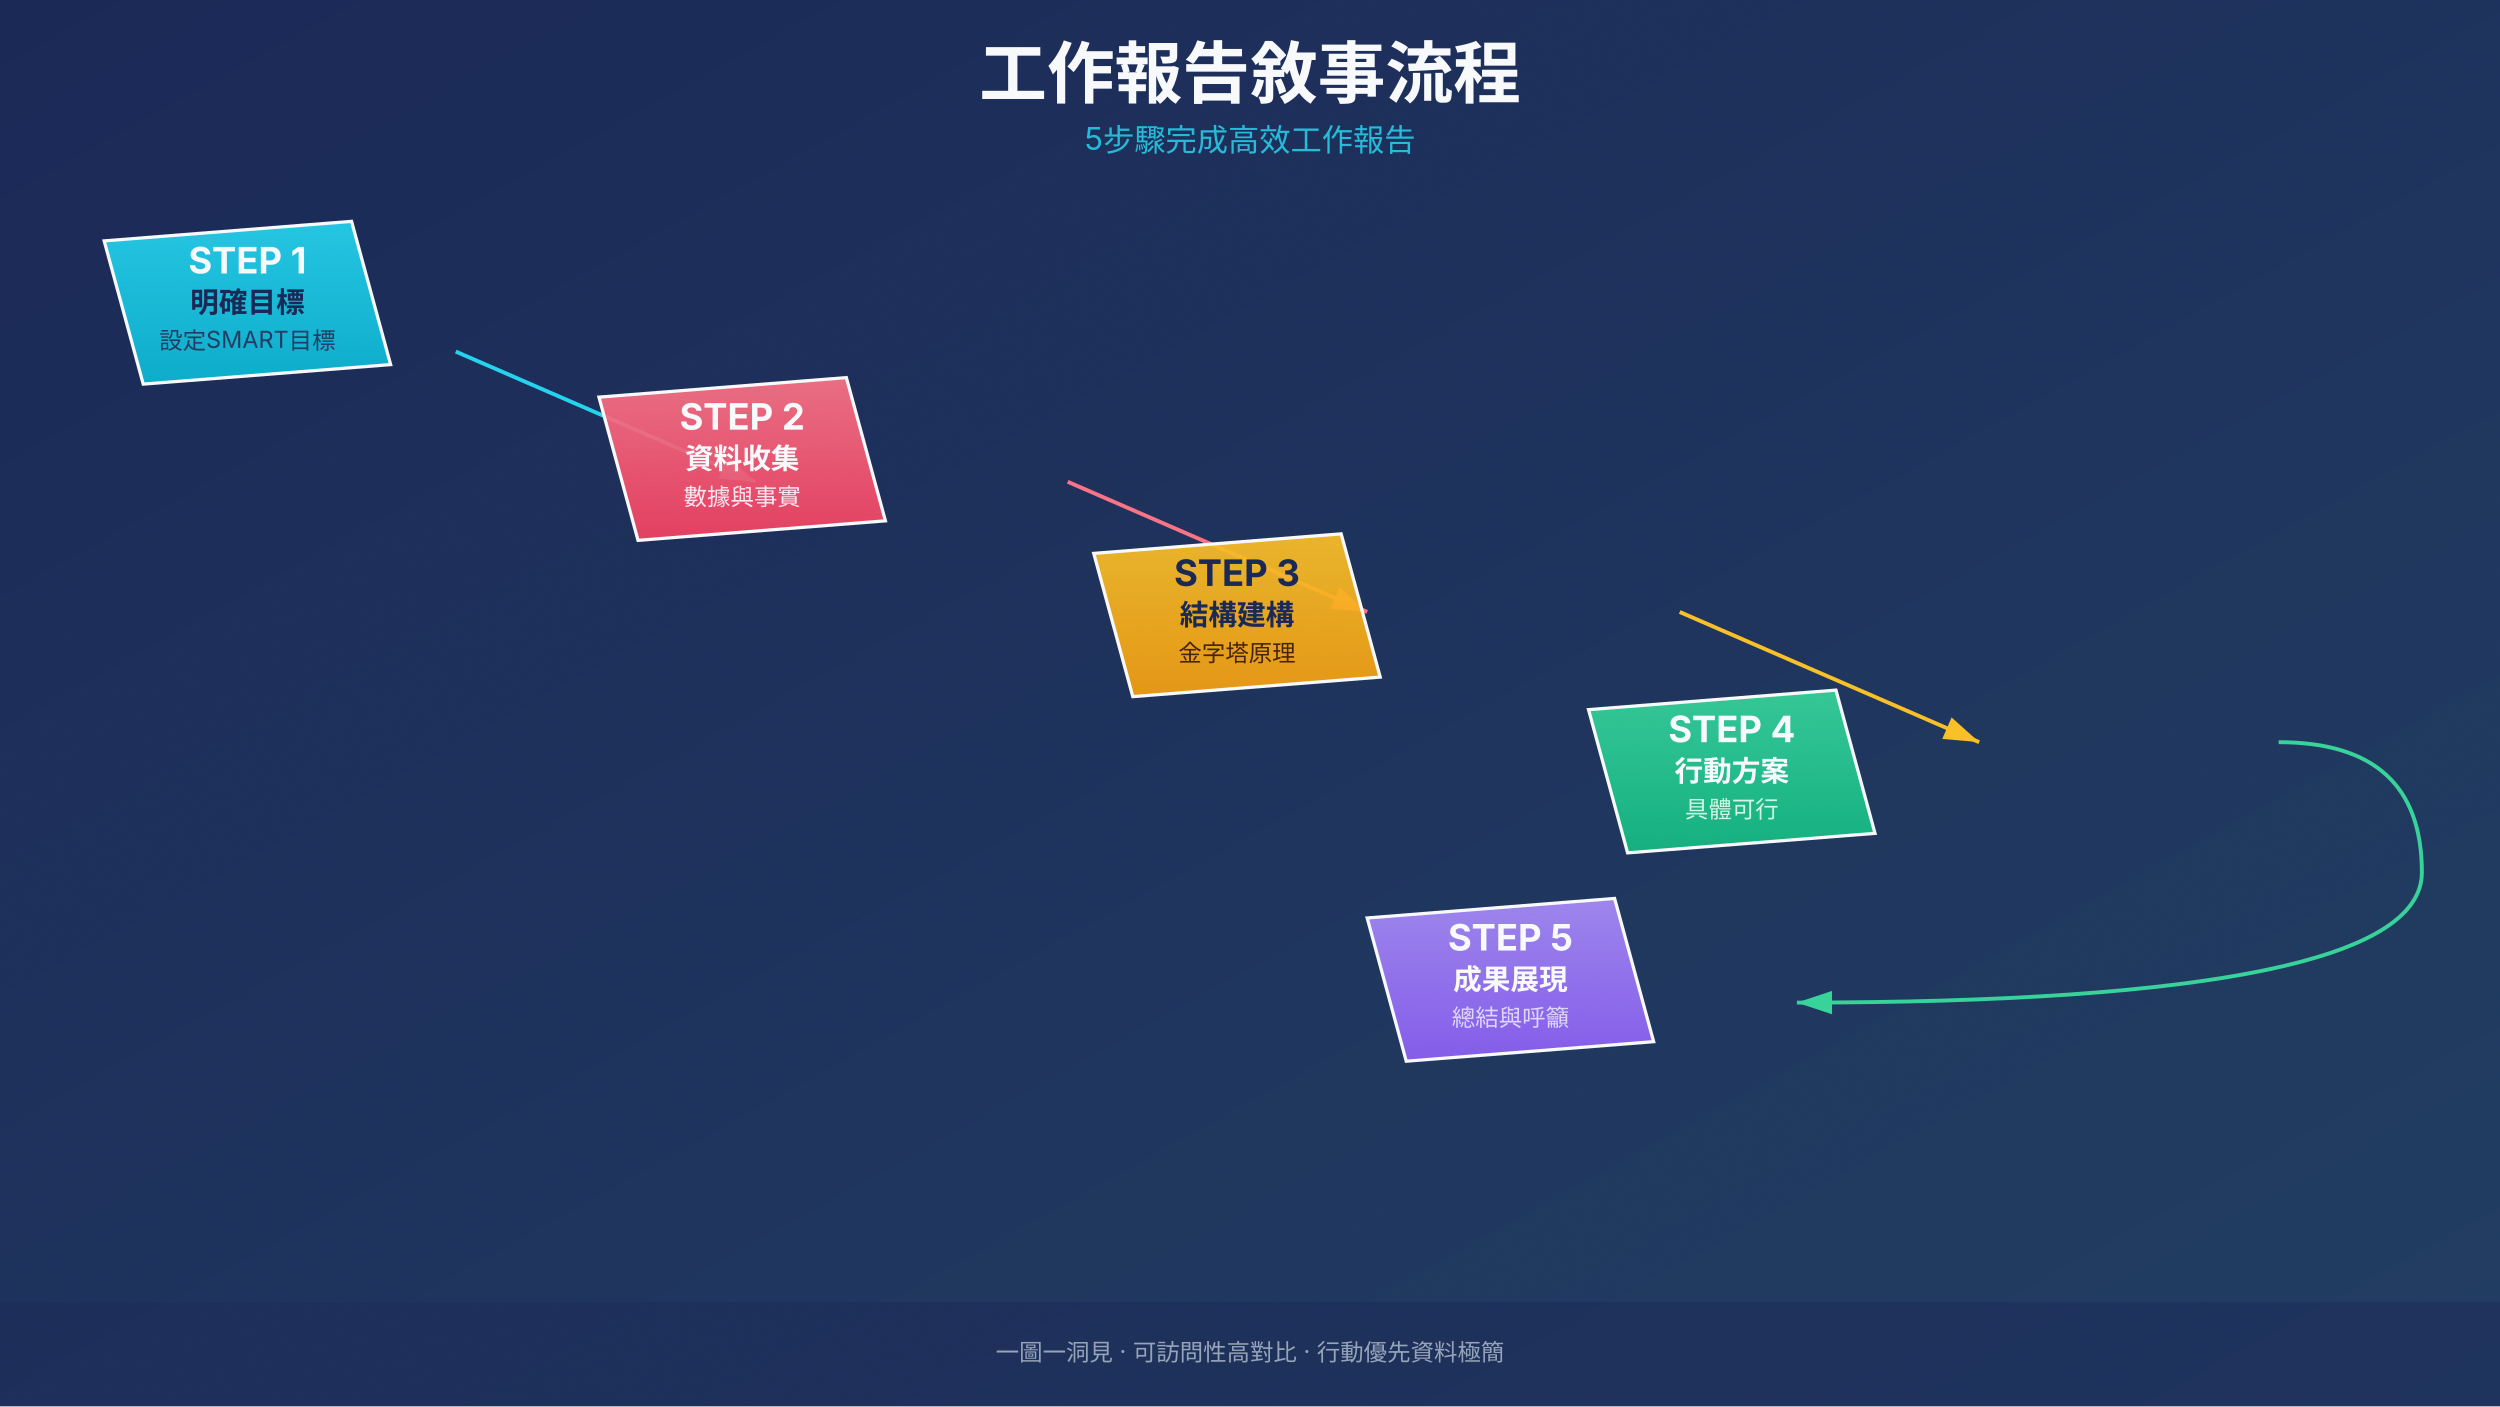
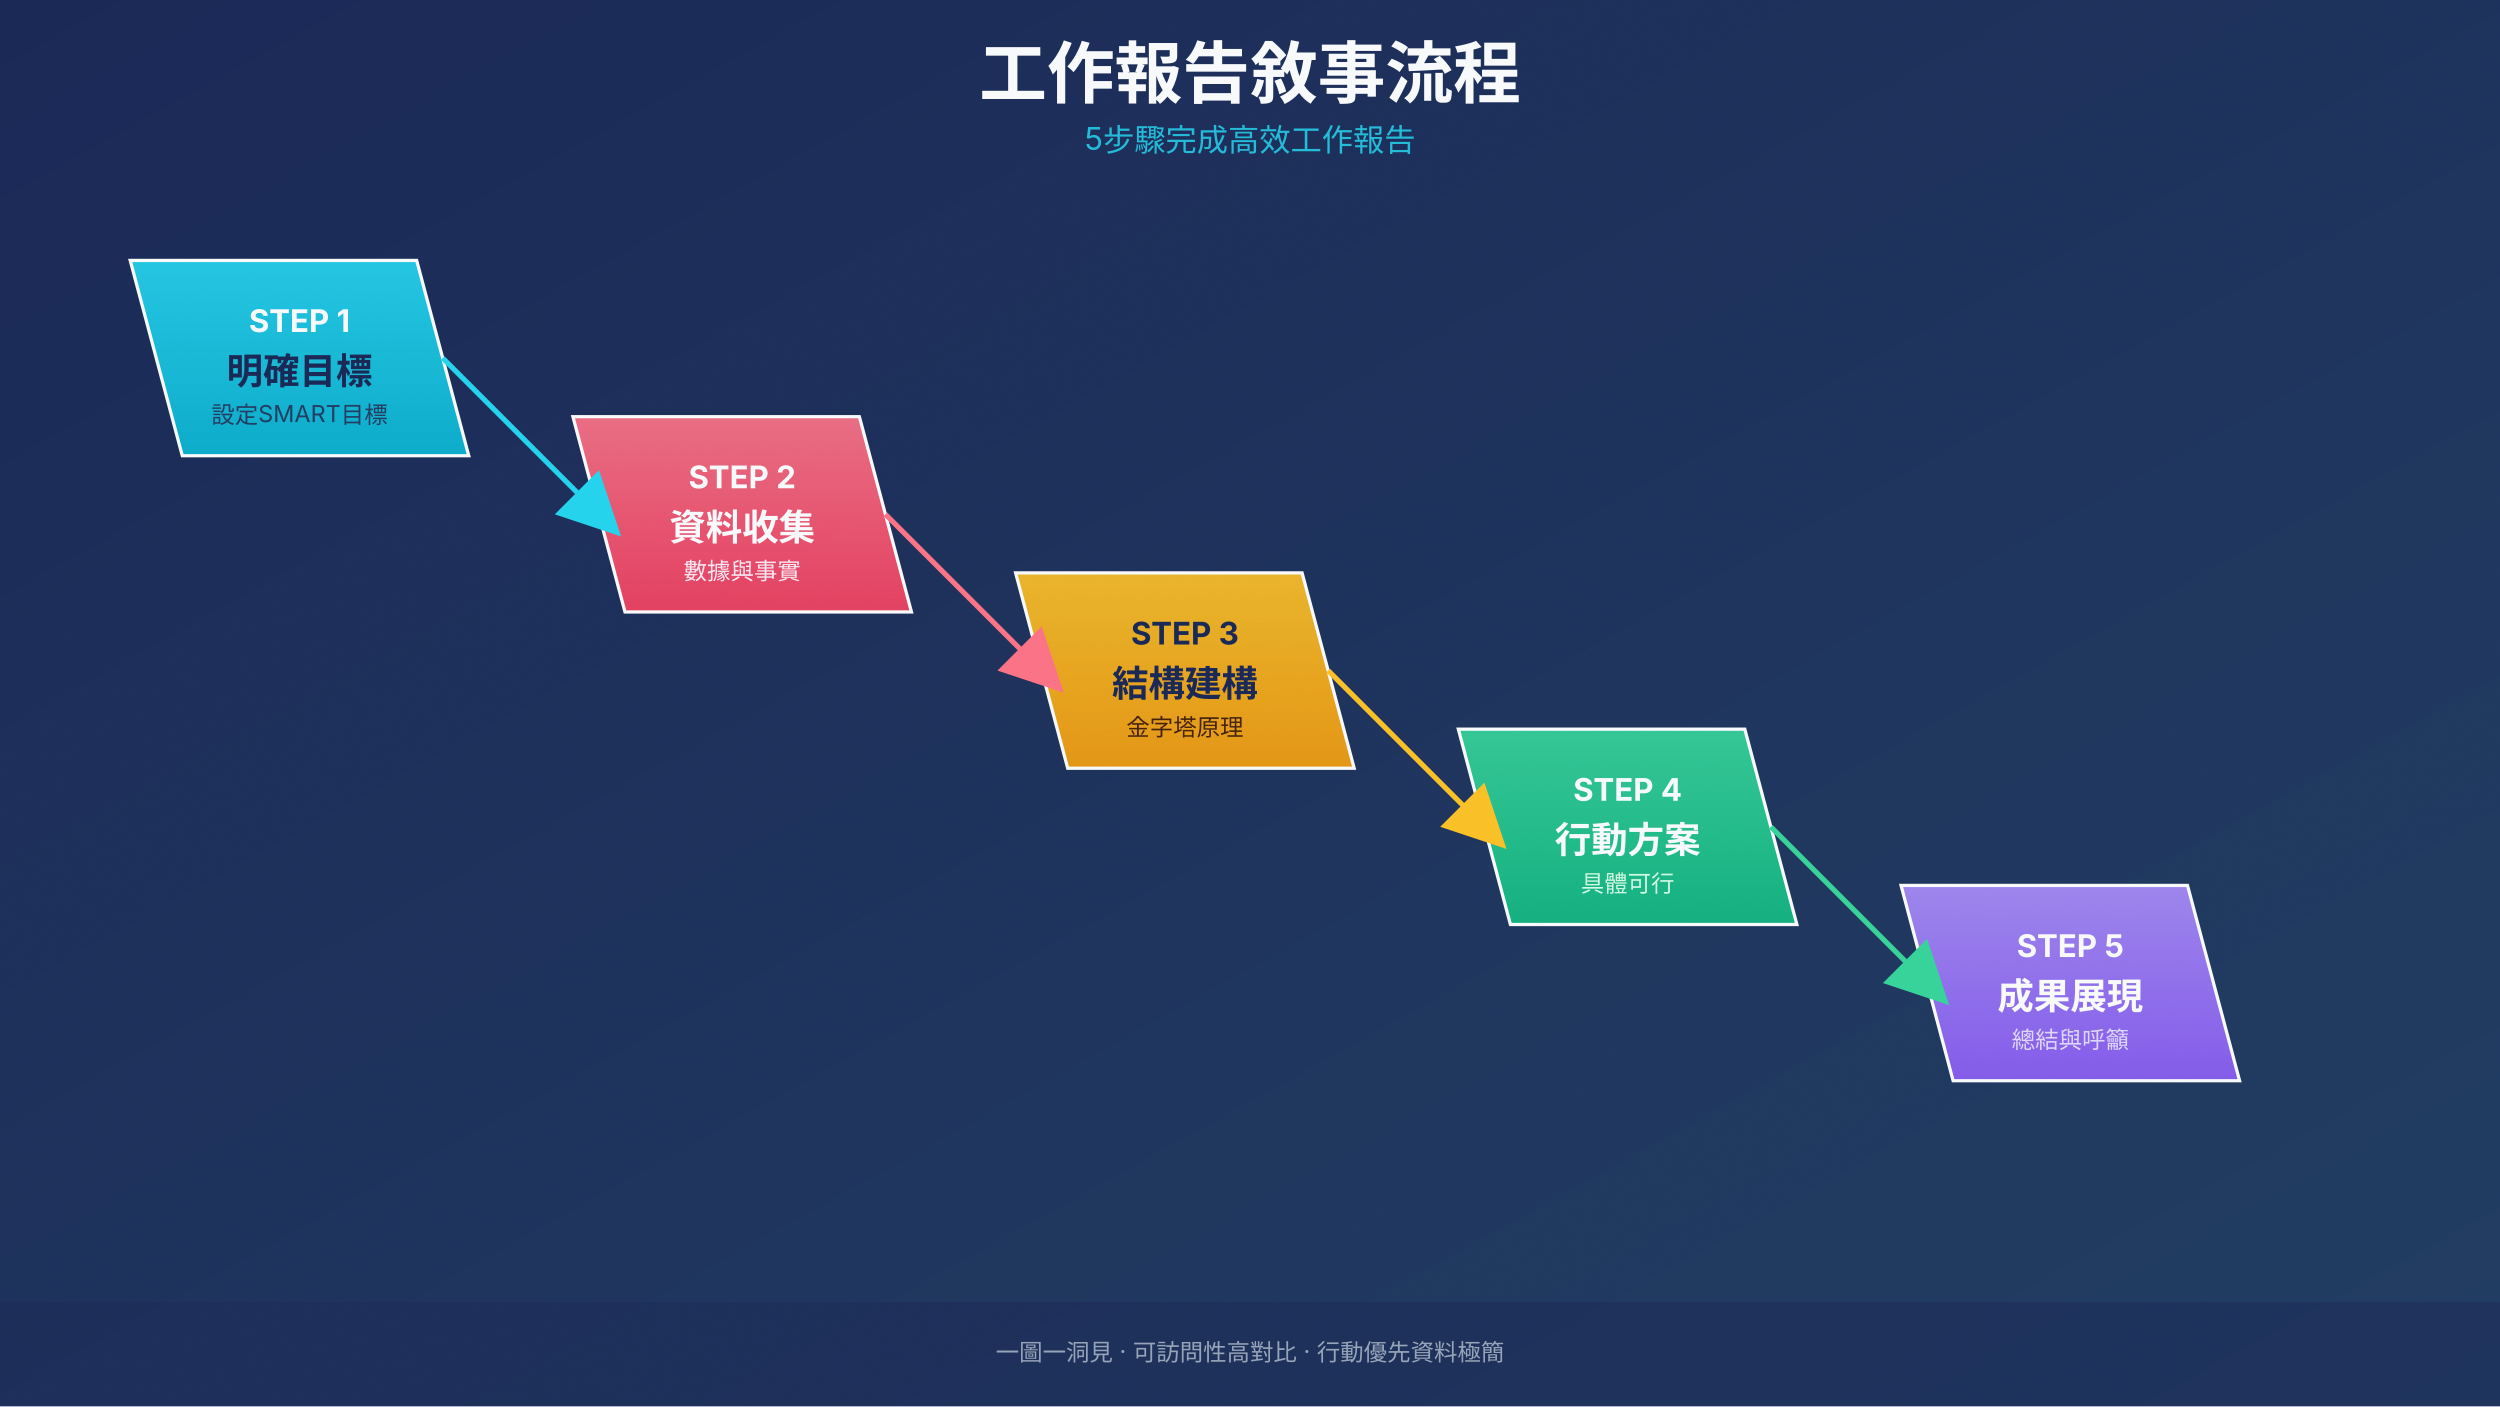
<svg xmlns="http://www.w3.org/2000/svg" viewBox="0 0 1920 1080" role="img">
  <defs>
    <filter id="paperTexture" x="0%" y="0%" width="100%" height="100%">
      <feTurbulence type="fractalNoise" baseFrequency="0.5" numOctaves="4" stitchTiles="stitch" />
      <feColorMatrix type="saturate" values="0" />
      <feBlend in="SourceGraphic" mode="multiply" result="textured" />
      <feComposite in="textured" in2="SourceGraphic" operator="in" />
    </filter>
    <linearGradient id="bgGrad" x1="0%" y1="0%" x2="100%" y2="100%">
      <stop offset="0%" stop-color="#172554" />
      <stop offset="100%" stop-color="#1e3a5f" />
    </linearGradient>
    <linearGradient id="step1Grad" x1="0%" y1="0%" x2="0%" y2="100%">
      <stop offset="0%" stop-color="#22D3EE" />
      <stop offset="100%" stop-color="#06b6d4" />
    </linearGradient>
    <linearGradient id="step2Grad" x1="0%" y1="0%" x2="0%" y2="100%">
      <stop offset="0%" stop-color="#FB7185" />
      <stop offset="100%" stop-color="#f43f5e" />
    </linearGradient>
    <linearGradient id="step3Grad" x1="0%" y1="0%" x2="0%" y2="100%">
      <stop offset="0%" stop-color="#FBBF24" />
      <stop offset="100%" stop-color="#f59e0b" />
    </linearGradient>
    <linearGradient id="step4Grad" x1="0%" y1="0%" x2="0%" y2="100%">
      <stop offset="0%" stop-color="#34d399" />
      <stop offset="100%" stop-color="#10b981" />
    </linearGradient>
    <linearGradient id="step5Grad" x1="0%" y1="0%" x2="0%" y2="100%">
      <stop offset="0%" stop-color="#a78bfa" />
      <stop offset="100%" stop-color="#8b5cf6" />
    </linearGradient>
-     <marker id="arrowCyan" markerWidth="10" markerHeight="10" refX="9" refY="3" orient="auto" markerUnits="strokeWidth">
-       <path d="M0,0 L0,6 L9,3 z" fill="#22D3EE" />
+     <marker id="arrowCyan" markerWidth="12" markerHeight="12" refX="6" refY="6" orient="auto" markerUnits="strokeWidth">
+       <path d="M0,0 L0,12 L12,6 z" fill="#22D3EE" />
    </marker>
-     <marker id="arrowPink" markerWidth="10" markerHeight="10" refX="9" refY="3" orient="auto" markerUnits="strokeWidth">
-       <path d="M0,0 L0,6 L9,3 z" fill="#FB7185" />
+     <marker id="arrowPink" markerWidth="12" markerHeight="12" refX="6" refY="6" orient="auto" markerUnits="strokeWidth">
+       <path d="M0,0 L0,12 L12,6 z" fill="#FB7185" />
    </marker>
-     <marker id="arrowYellow" markerWidth="10" markerHeight="10" refX="9" refY="3" orient="auto" markerUnits="strokeWidth">
-       <path d="M0,0 L0,6 L9,3 z" fill="#FBBF24" />
+     <marker id="arrowYellow" markerWidth="12" markerHeight="12" refX="6" refY="6" orient="auto" markerUnits="strokeWidth">
+       <path d="M0,0 L0,12 L12,6 z" fill="#FBBF24" />
    </marker>
-     <marker id="arrowGreen" markerWidth="10" markerHeight="10" refX="9" refY="3" orient="auto" markerUnits="strokeWidth">
-       <path d="M0,0 L0,6 L9,3 z" fill="#34d399" />
+     <marker id="arrowGreen" markerWidth="12" markerHeight="12" refX="6" refY="6" orient="auto" markerUnits="strokeWidth">
+       <path d="M0,0 L0,12 L12,6 z" fill="#34d399" />
    </marker>
-     <marker id="arrowPurple" markerWidth="10" markerHeight="10" refX="9" refY="3" orient="auto" markerUnits="strokeWidth">
-       <path d="M0,0 L0,6 L9,3 z" fill="#a78bfa" />
+     <marker id="arrowPurple" markerWidth="12" markerHeight="12" refX="6" refY="6" orient="auto" markerUnits="strokeWidth">
+       <path d="M0,0 L0,12 L12,6 z" fill="#a78bfa" />
    </marker>
  </defs>
  <rect width="1920" height="1080" fill="url(#bgGrad)" />
  <text x="960" y="75" font-family="system-ui, -apple-system, 'Microsoft JhengHei', sans-serif" font-size="52" font-weight="bold" fill="#F8FAFC" text-anchor="middle">工作報告敘事流程</text>
  <text x="960" y="115" font-family="system-ui, -apple-system, 'Microsoft JhengHei', sans-serif" font-size="24" fill="#22D3EE" text-anchor="middle" opacity="0.85">5步驟完成高效工作報告</text>
-   <line x1="350" y1="270" x2="580" y2="370" stroke="#22D3EE" stroke-width="3" marker-end="url(#arrowCyan)" />
-   <line x1="820" y1="370" x2="1050" y2="470" stroke="#FB7185" stroke-width="3" marker-end="url(#arrowPink)" />
-   <line x1="1290" y1="470" x2="1520" y2="570" stroke="#FBBF24" stroke-width="3" marker-end="url(#arrowYellow)" />
-   <path d="M 1750 570 Q 1860 570 1860 670 Q 1860 770 1380 770" stroke="#34d399" stroke-width="3" fill="none" marker-end="url(#arrowGreen)" />
-   <g transform="translate(80, 170)">
-     <polygon points="0,15 190,0 220,110 30,125" fill="url(#step1Grad)" opacity="0.92" />
-     <polygon points="0,15 190,0 220,110 30,125" fill="none" stroke="#F8FAFC" stroke-width="2.5" />
-     <text x="110" y="40" font-family="system-ui, -apple-system, 'Microsoft JhengHei', sans-serif" font-size="28" font-weight="bold" fill="#F8FAFC" text-anchor="middle">STEP 1</text>
-     <text x="110" y="70" font-family="system-ui, -apple-system, 'Microsoft JhengHei', sans-serif" font-size="22" font-weight="bold" fill="#172554" text-anchor="middle">明確目標</text>
-     <text x="110" y="98" font-family="system-ui, -apple-system, 'Microsoft JhengHei', sans-serif" font-size="18" fill="#1e3a5f" text-anchor="middle">設定SMART目標</text>
+   <g transform="translate(100,200)">
+     <polygon points="0,0 220,0 260,150 40,150" fill="url(#step1Grad)" opacity="0.92" />
+     <polygon points="0,0 220,0 260,150 40,150" fill="none" stroke="#F8FAFC" stroke-width="2.5" />
+     <text x="130" y="55" font-family="system-ui, -apple-system, 'Microsoft JhengHei', sans-serif" font-size="24" font-weight="bold" fill="#F8FAFC" text-anchor="middle">STEP 1</text>
+     <text x="130" y="95" font-family="system-ui, -apple-system, 'Microsoft JhengHei', sans-serif" font-size="28" font-weight="bold" fill="#172554" text-anchor="middle">明確目標</text>
+     <text x="130" y="125" font-family="system-ui, -apple-system, 'Microsoft JhengHei', sans-serif" font-size="18" fill="#1e3a5f" text-anchor="middle">設定SMART目標</text>
  </g>
-   <g transform="translate(460, 290)">
-     <polygon points="0,15 190,0 220,110 30,125" fill="url(#step2Grad)" opacity="0.92" />
-     <polygon points="0,15 190,0 220,110 30,125" fill="none" stroke="#F8FAFC" stroke-width="2.5" />
-     <text x="110" y="40" font-family="system-ui, -apple-system, 'Microsoft JhengHei', sans-serif" font-size="28" font-weight="bold" fill="#F8FAFC" text-anchor="middle">STEP 2</text>
-     <text x="110" y="70" font-family="system-ui, -apple-system, 'Microsoft JhengHei', sans-serif" font-size="22" font-weight="bold" fill="#F8FAFC" text-anchor="middle">資料收集</text>
-     <text x="110" y="98" font-family="system-ui, -apple-system, 'Microsoft JhengHei', sans-serif" font-size="18" fill="#fce7f3" text-anchor="middle">數據與事實</text>
+   <g transform="translate(440,320)">
+     <polygon points="0,0 220,0 260,150 40,150" fill="url(#step2Grad)" opacity="0.92" />
+     <polygon points="0,0 220,0 260,150 40,150" fill="none" stroke="#F8FAFC" stroke-width="2.5" />
+     <text x="130" y="55" font-family="system-ui, -apple-system, 'Microsoft JhengHei', sans-serif" font-size="24" font-weight="bold" fill="#F8FAFC" text-anchor="middle">STEP 2</text>
+     <text x="130" y="95" font-family="system-ui, -apple-system, 'Microsoft JhengHei', sans-serif" font-size="28" font-weight="bold" fill="#F8FAFC" text-anchor="middle">資料收集</text>
+     <text x="130" y="125" font-family="system-ui, -apple-system, 'Microsoft JhengHei', sans-serif" font-size="18" fill="#fce7f3" text-anchor="middle">數據與事實</text>
  </g>
-   <g transform="translate(840, 410)">
-     <polygon points="0,15 190,0 220,110 30,125" fill="url(#step3Grad)" opacity="0.92" />
-     <polygon points="0,15 190,0 220,110 30,125" fill="none" stroke="#F8FAFC" stroke-width="2.5" />
-     <text x="110" y="40" font-family="system-ui, -apple-system, 'Microsoft JhengHei', sans-serif" font-size="28" font-weight="bold" fill="#172554" text-anchor="middle">STEP 3</text>
-     <text x="110" y="70" font-family="system-ui, -apple-system, 'Microsoft JhengHei', sans-serif" font-size="22" font-weight="bold" fill="#172554" text-anchor="middle">結構建構</text>
-     <text x="110" y="98" font-family="system-ui, -apple-system, 'Microsoft JhengHei', sans-serif" font-size="18" fill="#422006" text-anchor="middle">金字塔原理</text>
+   <g transform="translate(780,440)">
+     <polygon points="0,0 220,0 260,150 40,150" fill="url(#step3Grad)" opacity="0.92" />
+     <polygon points="0,0 220,0 260,150 40,150" fill="none" stroke="#F8FAFC" stroke-width="2.5" />
+     <text x="130" y="55" font-family="system-ui, -apple-system, 'Microsoft JhengHei', sans-serif" font-size="24" font-weight="bold" fill="#172554" text-anchor="middle">STEP 3</text>
+     <text x="130" y="95" font-family="system-ui, -apple-system, 'Microsoft JhengHei', sans-serif" font-size="28" font-weight="bold" fill="#172554" text-anchor="middle">結構建構</text>
+     <text x="130" y="125" font-family="system-ui, -apple-system, 'Microsoft JhengHei', sans-serif" font-size="18" fill="#422006" text-anchor="middle">金字塔原理</text>
  </g>
-   <g transform="translate(1220, 530)">
-     <polygon points="0,15 190,0 220,110 30,125" fill="url(#step4Grad)" opacity="0.92" />
-     <polygon points="0,15 190,0 220,110 30,125" fill="none" stroke="#F8FAFC" stroke-width="2.5" />
-     <text x="110" y="40" font-family="system-ui, -apple-system, 'Microsoft JhengHei', sans-serif" font-size="28" font-weight="bold" fill="#F8FAFC" text-anchor="middle">STEP 4</text>
-     <text x="110" y="70" font-family="system-ui, -apple-system, 'Microsoft JhengHei', sans-serif" font-size="22" font-weight="bold" fill="#F8FAFC" text-anchor="middle">行動方案</text>
-     <text x="110" y="98" font-family="system-ui, -apple-system, 'Microsoft JhengHei', sans-serif" font-size="18" fill="#d1fae5" text-anchor="middle">具體可行</text>
+   <g transform="translate(1120,560)">
+     <polygon points="0,0 220,0 260,150 40,150" fill="url(#step4Grad)" opacity="0.92" />
+     <polygon points="0,0 220,0 260,150 40,150" fill="none" stroke="#F8FAFC" stroke-width="2.5" />
+     <text x="130" y="55" font-family="system-ui, -apple-system, 'Microsoft JhengHei', sans-serif" font-size="24" font-weight="bold" fill="#F8FAFC" text-anchor="middle">STEP 4</text>
+     <text x="130" y="95" font-family="system-ui, -apple-system, 'Microsoft JhengHei', sans-serif" font-size="28" font-weight="bold" fill="#F8FAFC" text-anchor="middle">行動方案</text>
+     <text x="130" y="125" font-family="system-ui, -apple-system, 'Microsoft JhengHei', sans-serif" font-size="18" fill="#d1fae5" text-anchor="middle">具體可行</text>
  </g>
-   <g transform="translate(1050, 690)">
-     <polygon points="0,15 190,0 220,110 30,125" fill="url(#step5Grad)" opacity="0.92" />
-     <polygon points="0,15 190,0 220,110 30,125" fill="none" stroke="#F8FAFC" stroke-width="2.5" />
-     <text x="110" y="40" font-family="system-ui, -apple-system, 'Microsoft JhengHei', sans-serif" font-size="28" font-weight="bold" fill="#F8FAFC" text-anchor="middle">STEP 5</text>
-     <text x="110" y="70" font-family="system-ui, -apple-system, 'Microsoft JhengHei', sans-serif" font-size="22" font-weight="bold" fill="#F8FAFC" text-anchor="middle">成果展現</text>
-     <text x="110" y="98" font-family="system-ui, -apple-system, 'Microsoft JhengHei', sans-serif" font-size="18" fill="#ddd6fe" text-anchor="middle">總結與呼籲</text>
+   <g transform="translate(1460,680)">
+     <polygon points="0,0 220,0 260,150 40,150" fill="url(#step5Grad)" opacity="0.92" />
+     <polygon points="0,0 220,0 260,150 40,150" fill="none" stroke="#F8FAFC" stroke-width="2.5" />
+     <text x="130" y="55" font-family="system-ui, -apple-system, 'Microsoft JhengHei', sans-serif" font-size="24" font-weight="bold" fill="#F8FAFC" text-anchor="middle">STEP 5</text>
+     <text x="130" y="95" font-family="system-ui, -apple-system, 'Microsoft JhengHei', sans-serif" font-size="28" font-weight="bold" fill="#F8FAFC" text-anchor="middle">成果展現</text>
+     <text x="130" y="125" font-family="system-ui, -apple-system, 'Microsoft JhengHei', sans-serif" font-size="18" fill="#ddd6fe" text-anchor="middle">總結與呼籲</text>
  </g>
+   <path d="M 340 275 L 460 395" fill="none" stroke="#22D3EE" stroke-width="4" marker-end="url(#arrowCyan)" />
+   <path d="M 680 395 L 800 515" fill="none" stroke="#FB7185" stroke-width="4" marker-end="url(#arrowPink)" />
+   <path d="M 1020 515 L 1140 635" fill="none" stroke="#FBBF24" stroke-width="4" marker-end="url(#arrowYellow)" />
+   <path d="M 1360 635 L 1480 755" fill="none" stroke="#34d399" stroke-width="4" marker-end="url(#arrowGreen)" />
  <rect x="0" y="1000" width="1920" height="80" fill="#172554" opacity="0.5" />
  <text x="960" y="1045" font-family="system-ui, -apple-system, 'Microsoft JhengHei', sans-serif" font-size="18" fill="#94a3b8" text-anchor="middle">一圖一洞見 · 可訪問性高對比 · 行動優先資料極簡</text>
  <rect width="1920" height="1080" fill="#f8fafc" opacity="0.025" filter="url(#paperTexture)" />
</svg>
